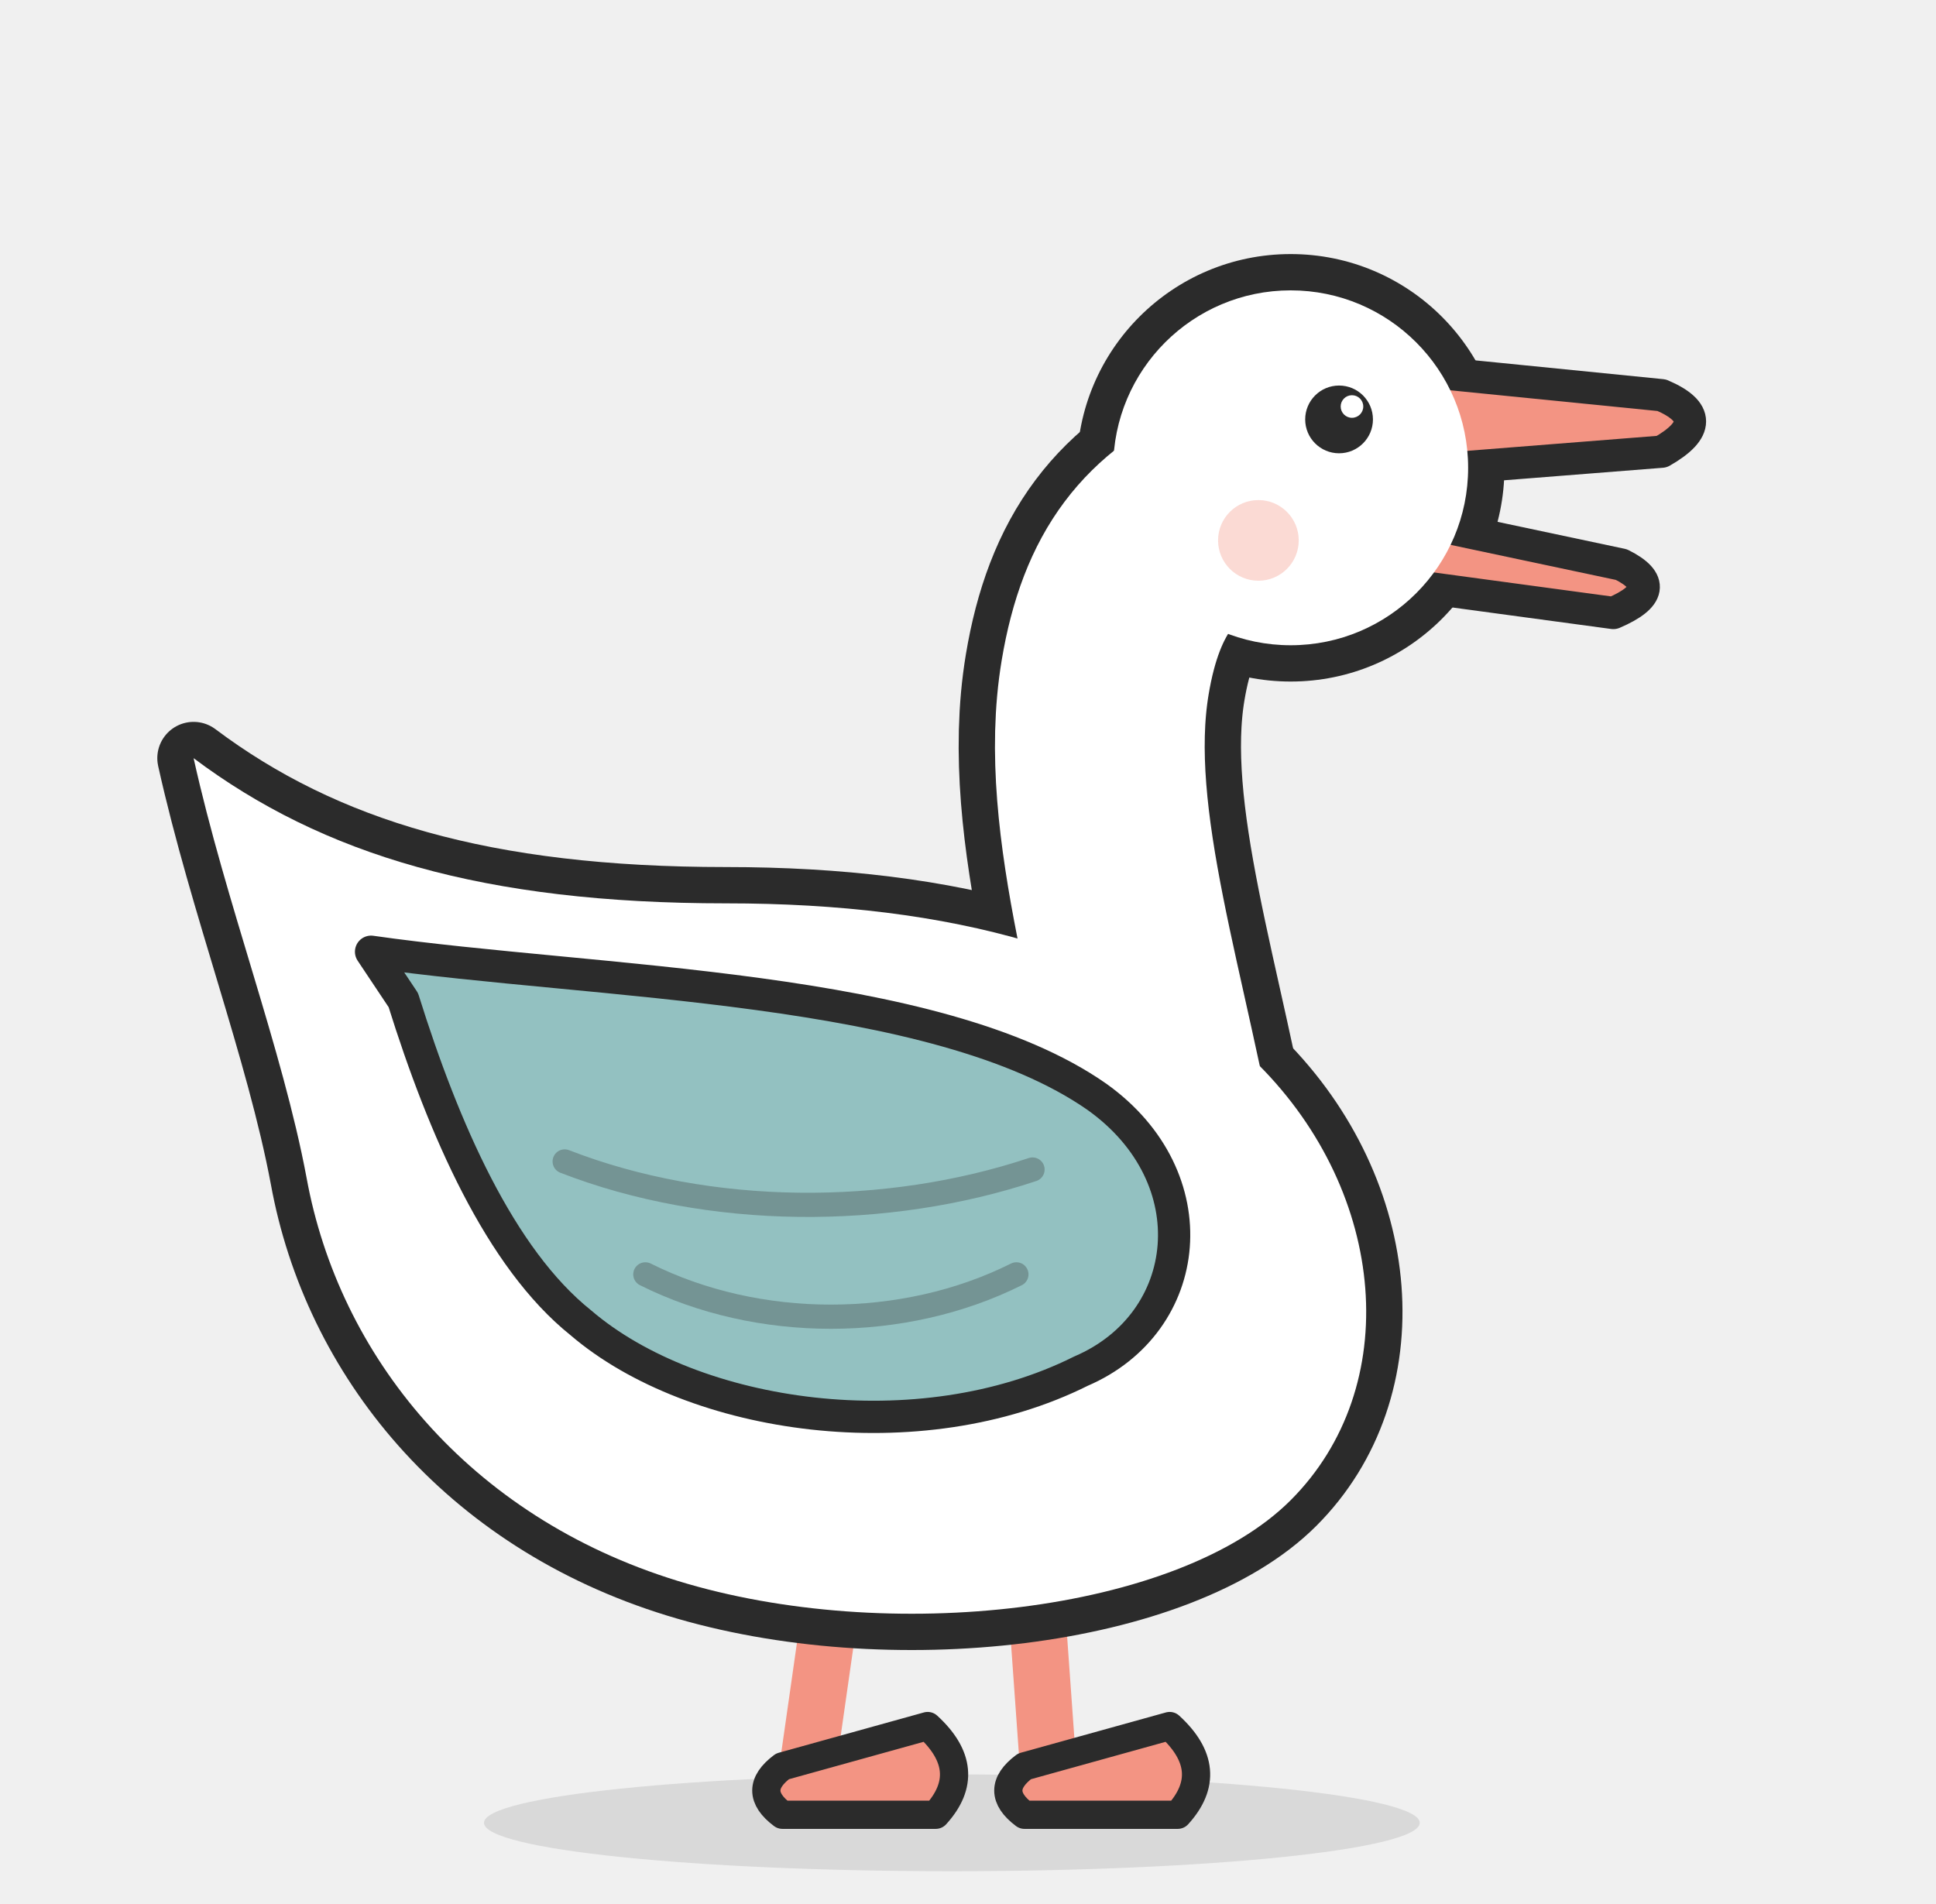
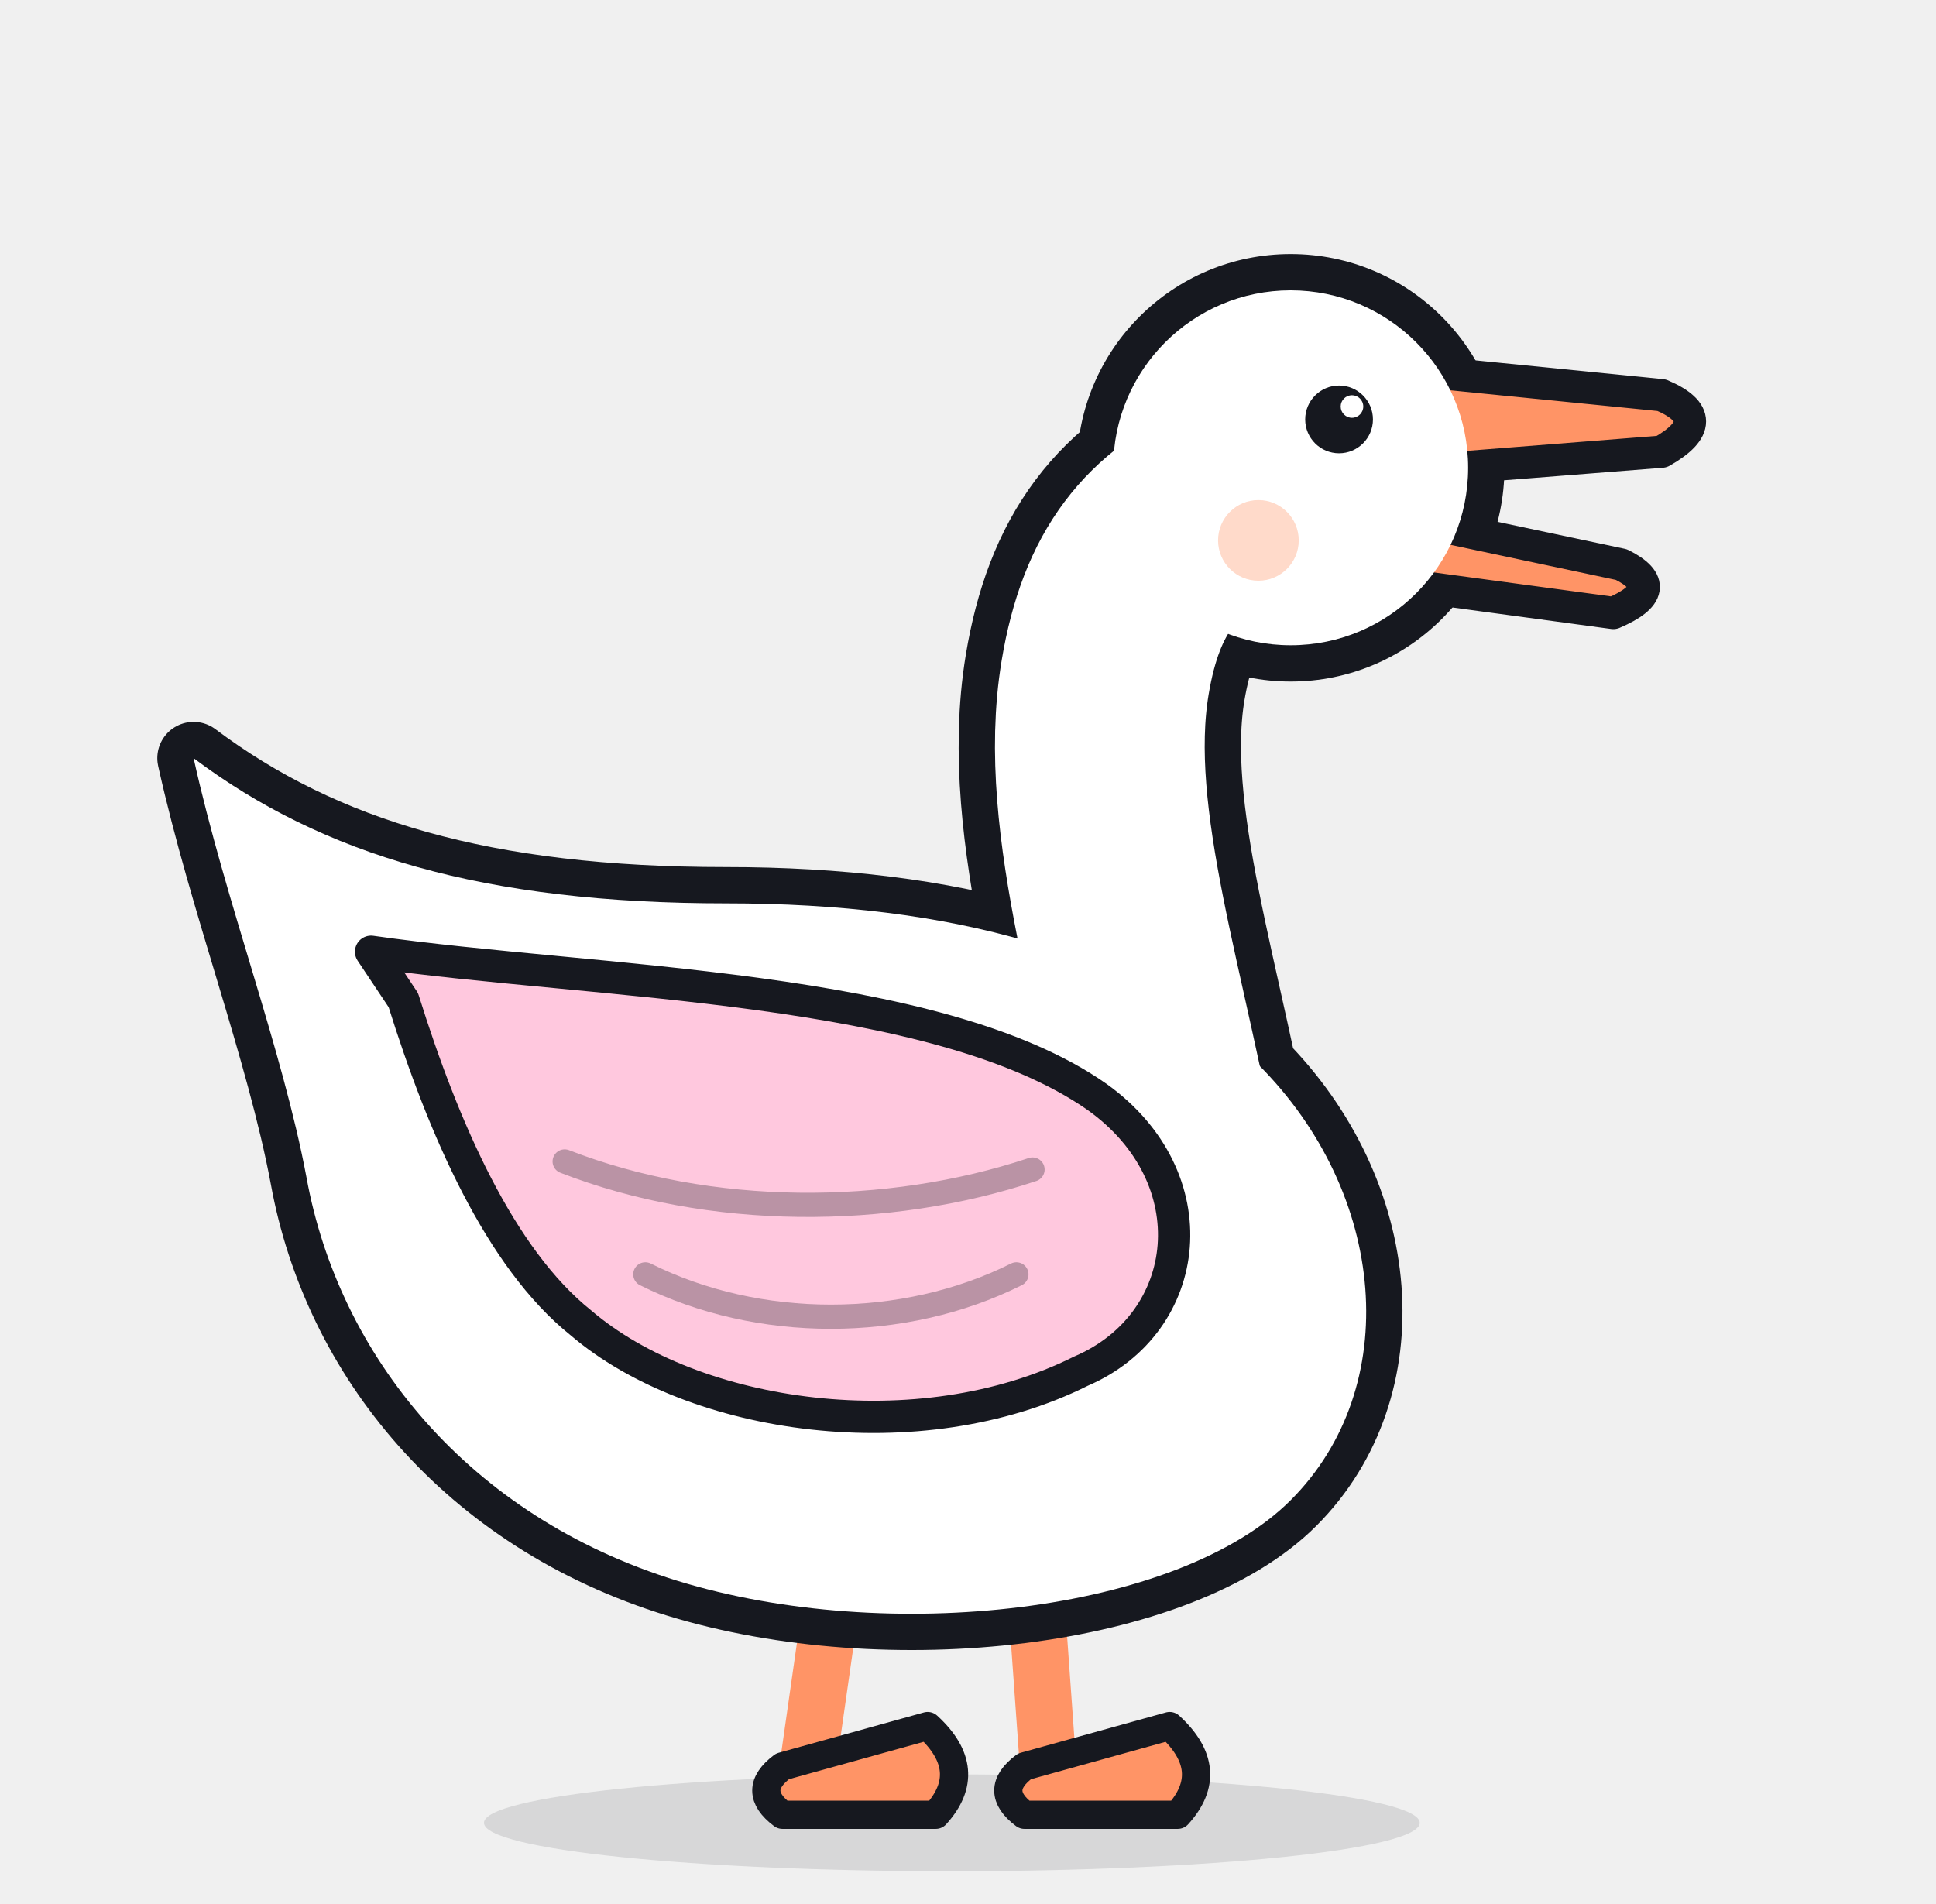
<svg xmlns="http://www.w3.org/2000/svg" width="480" height="472" class="gans" viewBox="0 -8 240 236" role="img" aria-label="Gans, talk">
  <g>
-     <ellipse cx="118" cy="218" rx="58" ry="6" fill="#2b2b2b" opacity=".12" />
+     <ellipse cx="118" cy="218" rx="58" ry="6" fill="#16181f" opacity=".12" />
    <g class="gans-legs">
-       <path d="M104 184 L100 212" stroke="#f39483" stroke-width="7" stroke-linecap="round" />
-       <path d="M97 211 L115 206 Q121 211.5 116 217 L97 217 Q93 214 97 211 Z" fill="#f39483" stroke="#2b2b2b" stroke-width="3.5" stroke-linejoin="round" />
-       <path d="M128 184 L130 212" stroke="#f39483" stroke-width="7" stroke-linecap="round" />
-       <path d="M127 211 L145 206 Q151 211.5 146 217 L127 217 Q123 214 127 211 Z" fill="#f39483" stroke="#2b2b2b" stroke-width="3.5" stroke-linejoin="round" />
+       <path d="M104 184 L100 212" stroke="#ff9466" stroke-width="7" stroke-linecap="round" />
+       <path d="M97 211 L115 206 Q121 211.5 116 217 L97 217 Q93 214 97 211 Z" fill="#ff9466" stroke="#16181f" stroke-width="3.5" stroke-linejoin="round" />
+       <path d="M128 184 L130 212" stroke="#ff9466" stroke-width="7" stroke-linecap="round" />
+       <path d="M127 211 L145 206 Q151 211.5 146 217 L127 217 Q123 214 127 211 Z" fill="#ff9466" stroke="#16181f" stroke-width="3.5" stroke-linejoin="round" />
    </g>
    <g class="gans-body">
-       <path d="M24 86 C40 98 60 104 90 104 C118 104 140 110 156 124 C172 140 174 164 160 178 C146 192 110 196 84 188 C58 180 42 160 38 138 C35 122 28 104 24 86 Z" fill="#2b2b2b" stroke="#2b2b2b" stroke-width="9" stroke-linejoin="round" />
-       <path d="M146 140 C142 116 134 94 137 76 C139 64 144 58 153 54" fill="none" stroke="#2b2b2b" stroke-width="35" stroke-linecap="round" />
+       <path d="M24 86 C40 98 60 104 90 104 C118 104 140 110 156 124 C172 140 174 164 160 178 C146 192 110 196 84 188 C58 180 42 160 38 138 C35 122 28 104 24 86 Z" fill="#16181f" stroke="#16181f" stroke-width="9" stroke-linejoin="round" />
+       <path d="M146 140 C142 116 134 94 137 76 C139 64 144 58 153 54" fill="none" stroke="#16181f" stroke-width="35" stroke-linecap="round" />
      <g class="gans-head">
-         <circle cx="160" cy="50" r="26.5" fill="#2b2b2b" />
+         <circle cx="160" cy="50" r="26.5" fill="#16181f" />
      </g>
      <path d="M24 86 C40 98 60 104 90 104 C118 104 140 110 156 124 C172 140 174 164 160 178 C146 192 110 196 84 188 C58 180 42 160 38 138 C35 122 28 104 24 86 Z" fill="#ffffff" />
      <path d="M146 140 C142 116 134 94 137 76 C139 64 144 58 153 54" fill="none" stroke="#ffffff" stroke-width="26" stroke-linecap="round" />
      <g class="gans-head">
        <g class="gans-beak">
-           <path d="M166 37 L206 41 Q213 44 206 48 L168 51 Z" fill="#f39483" stroke="#2b2b2b" stroke-width="4" stroke-linejoin="round" />
-           <path d="M168 55 L201 62 Q207 65 200 68 L166 63.4 Z" fill="#f39483" stroke="#2b2b2b" stroke-width="4" stroke-linejoin="round" />
+           <path d="M166 37 L206 41 Q213 44 206 48 L168 51 Z" fill="#ff9466" stroke="#16181f" stroke-width="4" stroke-linejoin="round" />
+           <path d="M168 55 L201 62 Q207 65 200 68 L166 63.4 Z" fill="#ff9466" stroke="#16181f" stroke-width="4" stroke-linejoin="round" />
        </g>
        <circle cx="160" cy="50" r="22" fill="#ffffff" />
        <g class="gans-eye">
-           <circle cx="166" cy="44" r="4.2" fill="#2b2b2b" />
+           <circle cx="166" cy="44" r="4.2" fill="#16181f" />
          <circle cx="167.6" cy="42.4" r="1.4" fill="#ffffff" />
        </g>
-         <circle cx="156" cy="59" r="5" fill="#f39483" opacity=".35" />
+         <circle cx="156" cy="59" r="5" fill="#ff9466" opacity=".35" />
      </g>
-       <path d="M46 110 C74 114 116 114 136 128 C150 138 148 156 134 162 C114 172 86 168 72 156 C62 148 55 132 50 116 Z" fill="#93c1c1" stroke="#2b2b2b" stroke-width="4" stroke-linejoin="round" />
-       <path d="M80 150 C94 157 112 157 126 150 M70 136 C88 143 110 143 128 137" fill="none" stroke="#2b2b2b" stroke-width="3" stroke-linecap="round" opacity=".3" />
+       <path d="M46 110 C74 114 116 114 136 128 C150 138 148 156 134 162 C114 172 86 168 72 156 C62 148 55 132 50 116 Z" fill="#ffc8de" stroke="#16181f" stroke-width="4" stroke-linejoin="round" />
+       <path d="M80 150 C94 157 112 157 126 150 M70 136 C88 143 110 143 128 137" fill="none" stroke="#16181f" stroke-width="3" stroke-linecap="round" opacity=".3" />
    </g>
  </g>
</svg>
